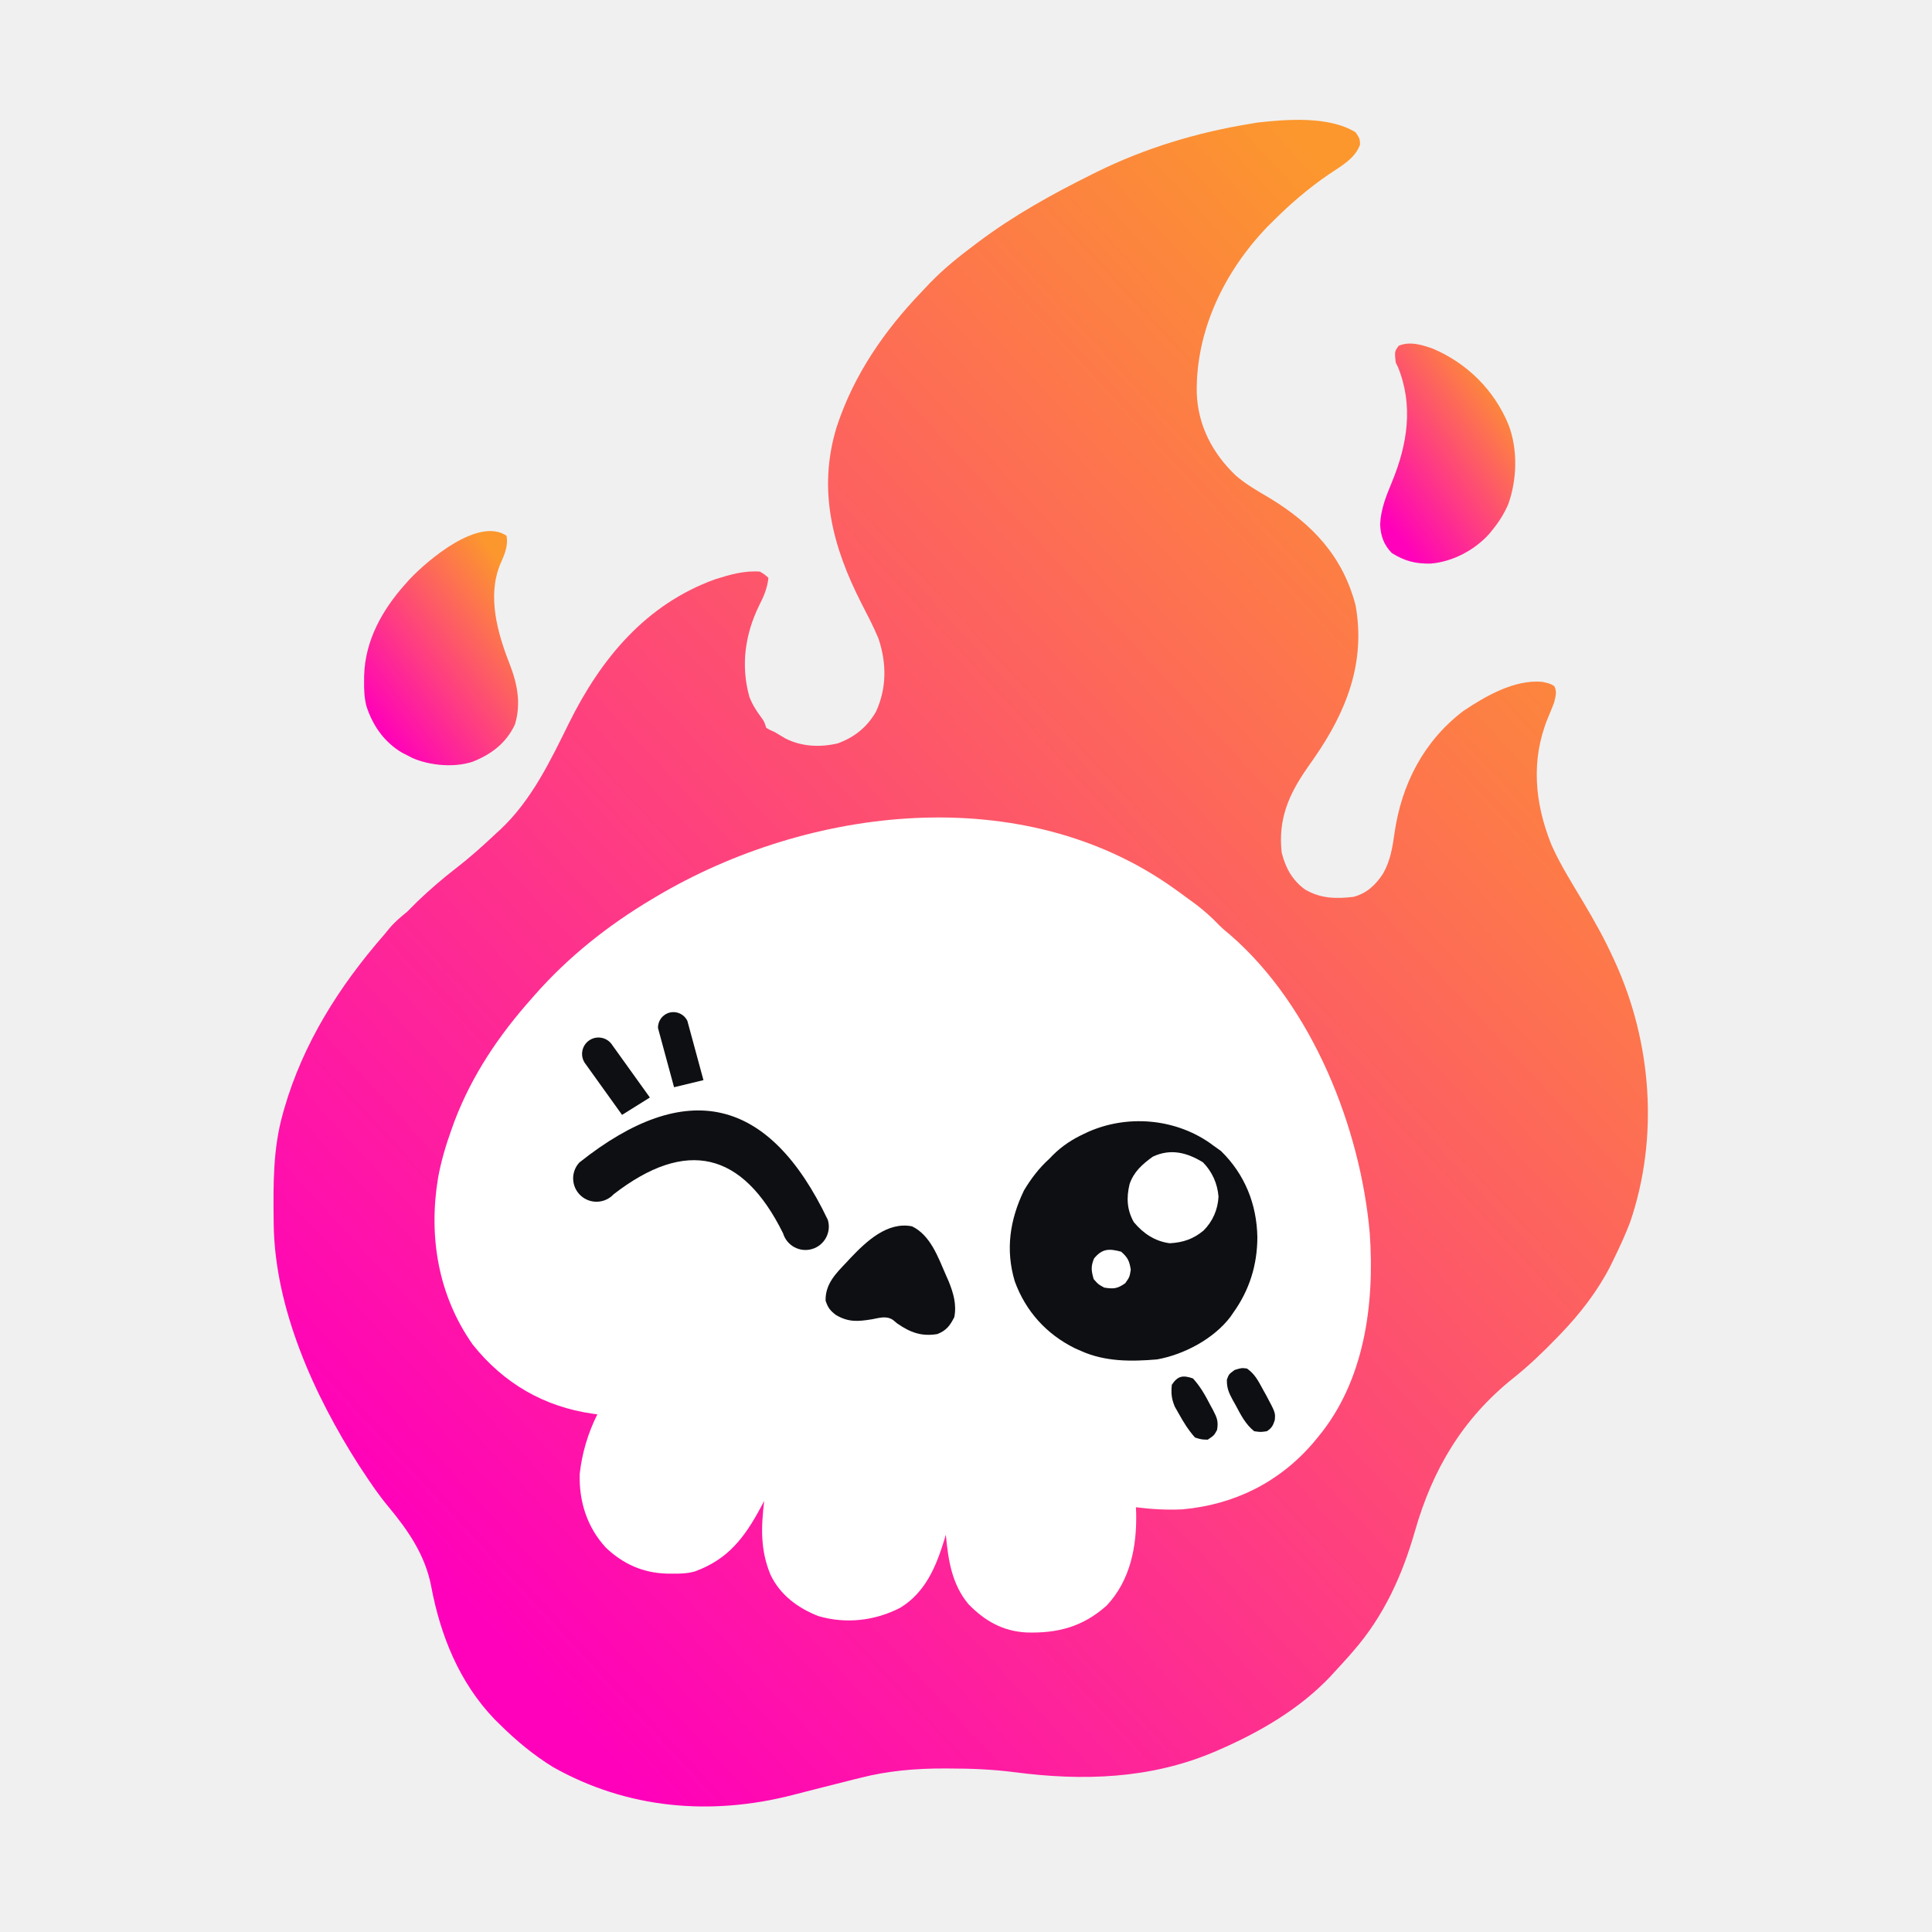
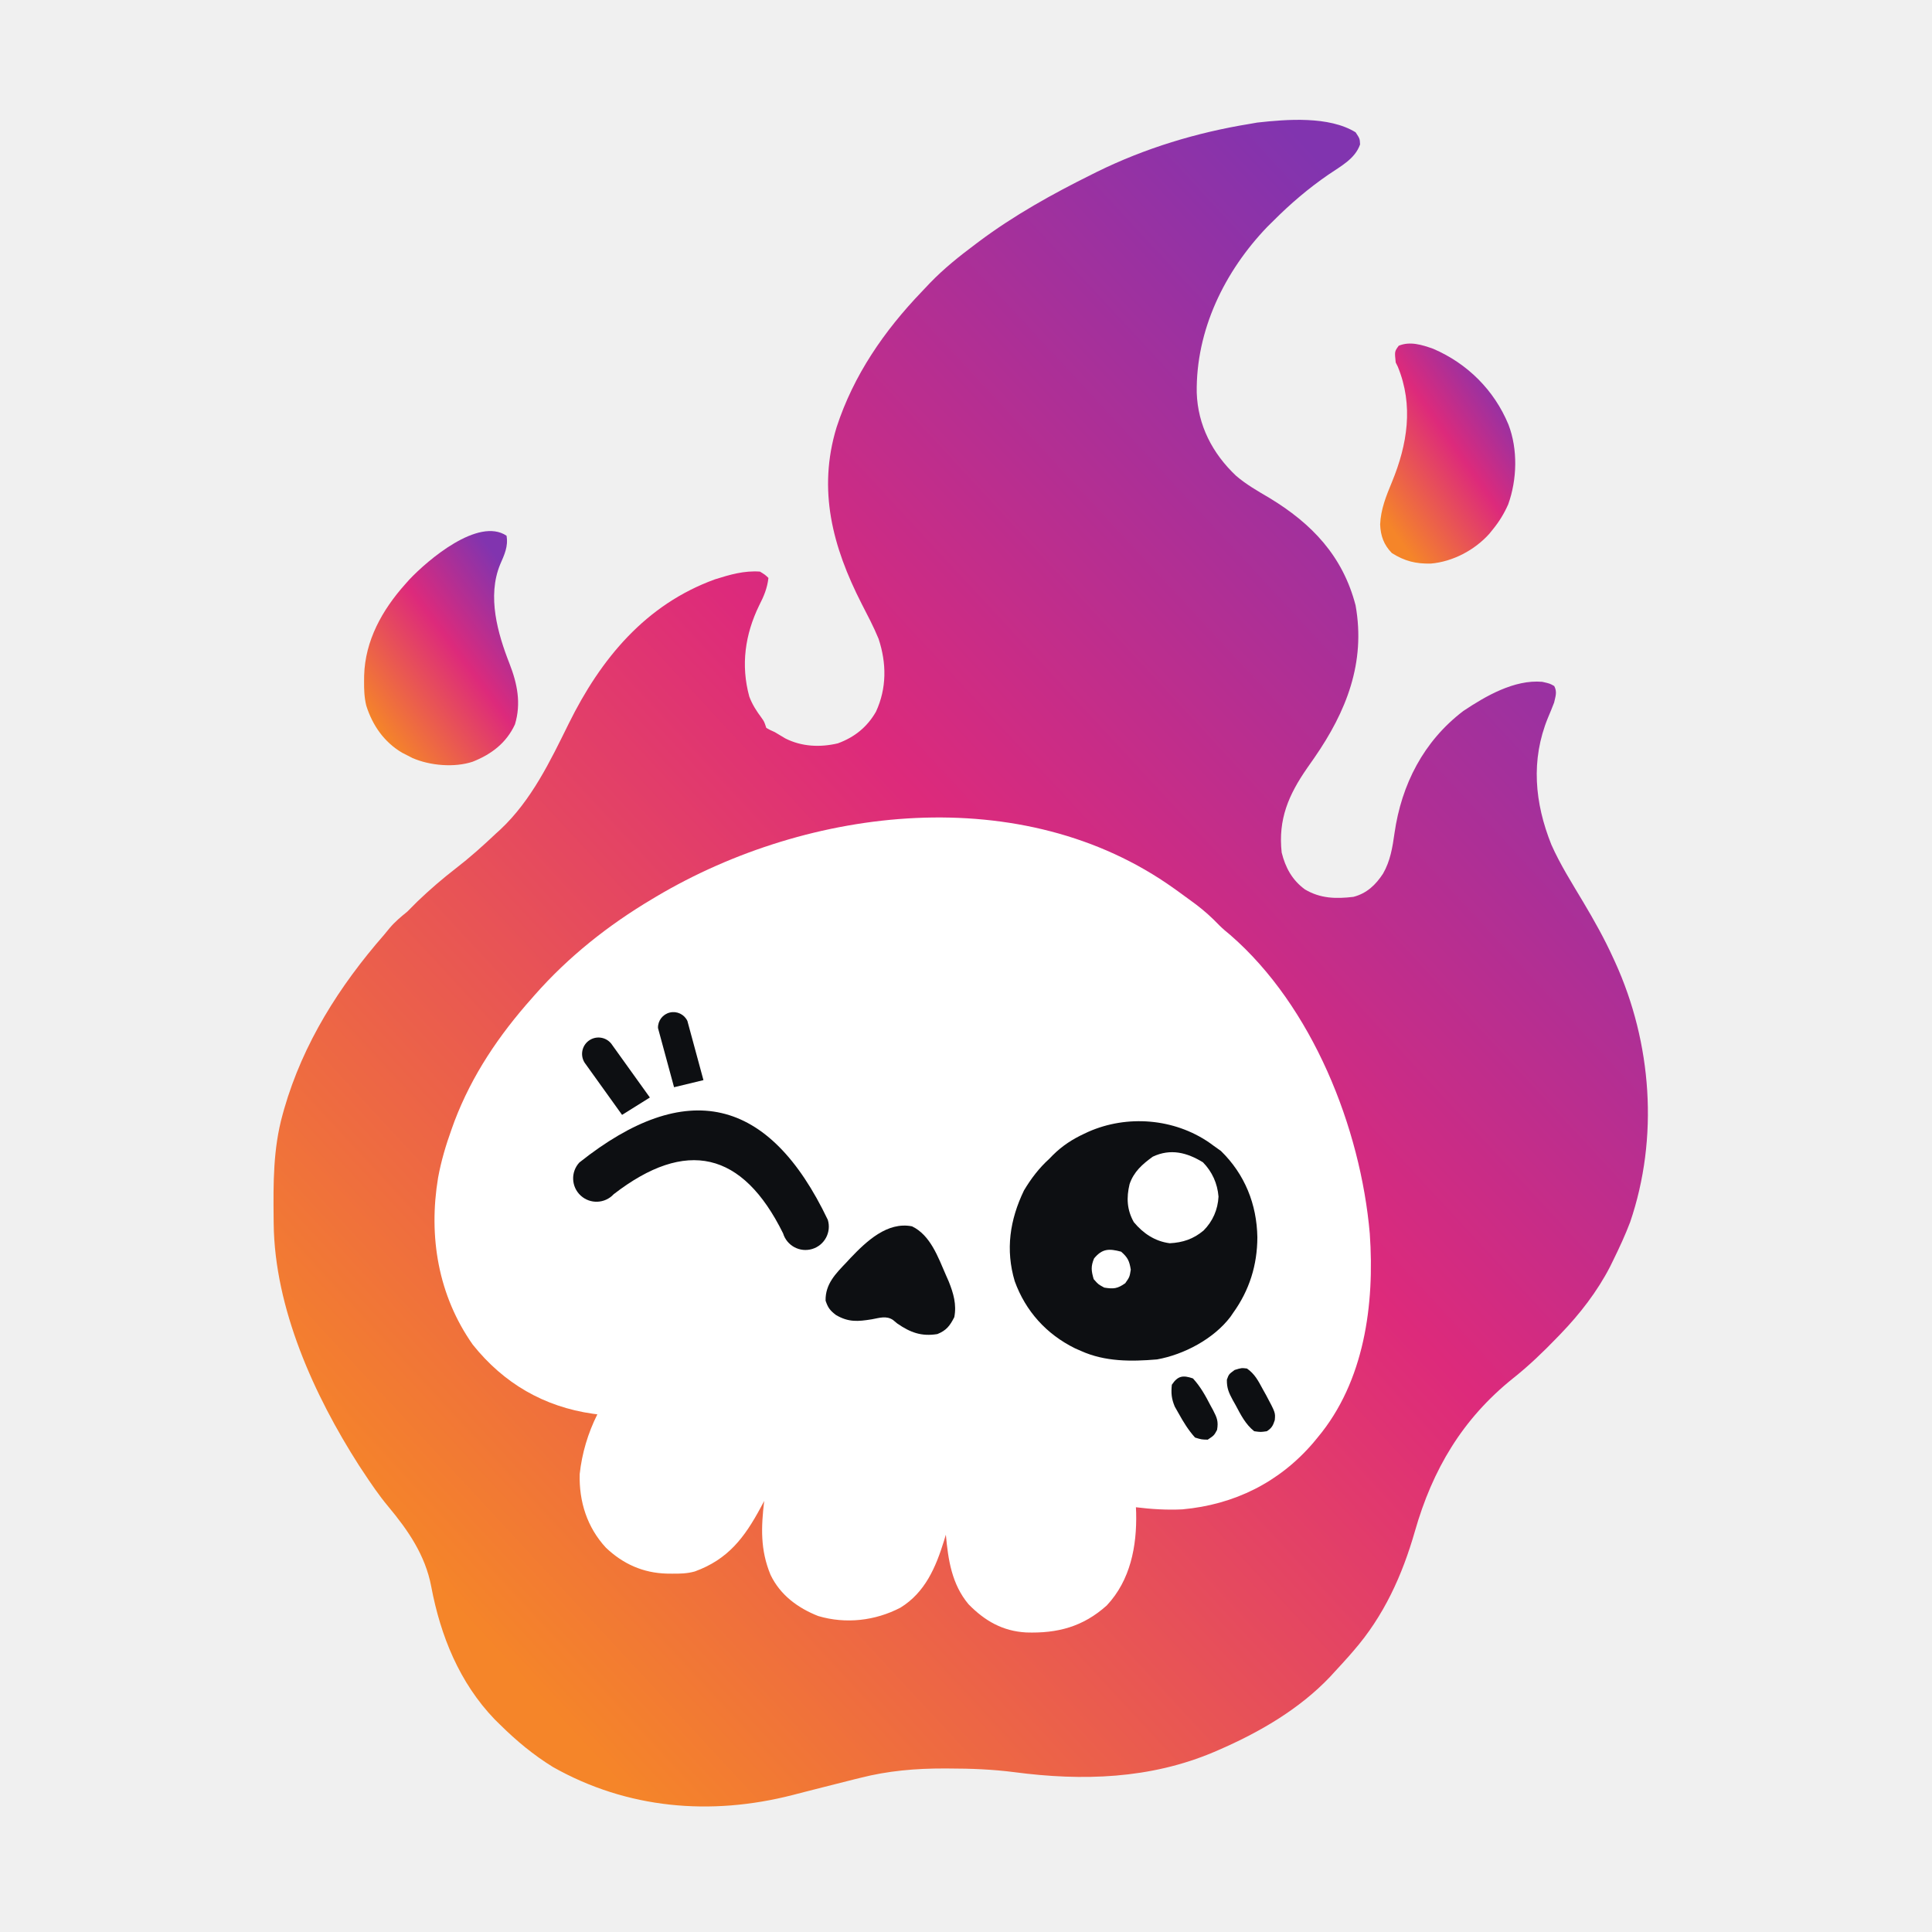
<svg xmlns="http://www.w3.org/2000/svg" viewBox="0 0 1000 1000" width="100%" height="100%" fill="none" aria-hidden="true">
  <defs>
    <linearGradient id="sk-grad" x1="15%" y1="90%" x2="85%" y2="10%">
-       <stop offset="0%" stop-color="#ff00bb" />
-       <stop offset="100%" stop-color="#fc972d" />
+       <stop offset="0%" stop-color="#f58529" />
+       <stop offset="55%" stop-color="#dd2a7b" />
+       <stop offset="100%" stop-color="#8134af" />
    </linearGradient>
  </defs>
  <style>.sk-flame{fill:url(#sk-grad)}.sk-head,.sk-glint{fill:#fff}.sk-feat{fill:#0d0f12}</style>
  <g>
    <path class="sk-flame" fill="url(#sk-grad)" d="M 701.65 68.47 C 703.83 71.75 703.83 71.75 703.97 74.76 C 701.37 82.27 693.87 86.07 687.57 90.40 C 677.14 97.58 667.95 105.43 659.01 114.39 C 658.03 115.36 657.04 116.33 656.02 117.34 C 633.74 140.51 618.97 170.98 619.43 203.23 C 619.97 220.12 627.59 234.76 639.77 246.25 C 644.97 250.73 650.93 254.13 656.83 257.60 C 679.07 271.01 695.03 287.84 701.65 313.35 C 706.95 343.05 696.83 368.35 680.29 392.24 C 679.06 394.01 677.82 395.78 676.58 397.55 C 666.98 411.39 661.51 424.03 663.39 441.26 C 665.31 449.06 668.84 455.55 675.43 460.36 C 683.42 465.11 691.47 465.29 700.55 464.21 C 707.42 462.41 712.04 458.05 715.86 452.19 C 719.66 445.57 720.74 438.65 721.80 431.21 C 725.41 406.01 736.87 383.64 757.40 368.01 C 769.02 360.26 783.83 351.65 798.26 352.91 C 802.22 353.80 802.22 353.80 804.48 355.10 C 806.06 358.16 805.15 360.31 804.41 363.64 C 803.39 366.32 802.33 368.93 801.20 371.56 C 792.27 393.38 794.32 415.54 802.97 437.16 C 807.53 447.49 813.65 457.09 819.41 466.78 C 825.07 476.30 830.45 485.83 835.02 495.92 C 835.18 496.27 835.18 496.27 836.00 498.04 C 855.01 539.80 858.65 588.91 843.76 632.57 C 841.21 639.29 838.19 645.79 835.02 652.25 C 834.48 653.36 833.94 654.47 833.38 655.61 C 826.73 668.50 817.73 680.11 807.69 690.51 C 807.12 691.10 806.55 691.69 805.96 692.30 C 798.72 699.80 791.37 706.89 783.19 713.38 C 756.93 734.42 741.46 760.64 732.33 792.65 C 725.78 815.48 716.26 836.46 700.55 854.49 C 699.77 855.40 698.98 856.30 698.17 857.24 C 695.72 860.00 693.23 862.72 690.72 865.42 C 689.99 866.22 689.27 867.01 688.52 867.83 C 672.51 884.72 651.76 896.70 630.59 905.87 C 629.88 906.18 629.17 906.48 628.44 906.80 C 595.36 920.85 560.28 921.91 525.09 917.28 C 513.72 915.81 502.52 915.38 491.07 915.37 C 490.69 915.37 490.69 915.37 488.75 915.36 C 474.04 915.32 459.57 916.56 445.29 920.22 C 444.37 920.44 443.45 920.67 442.50 920.90 C 437.09 922.24 431.69 923.62 426.29 925.00 C 423.21 925.79 420.13 926.57 417.05 927.35 C 414.82 927.92 412.58 928.50 410.35 929.08 C 367.85 940.00 324.66 936.30 286.23 914.62 C 276.10 908.37 267.33 901.07 258.90 892.75 C 258.43 892.29 258.43 892.29 256.03 889.93 C 237.80 870.95 228.00 846.70 223.20 821.15 C 220.13 804.96 211.25 792.10 200.87 779.66 C 196.09 773.93 191.94 767.80 187.84 761.57 C 187.16 760.55 186.49 759.53 185.79 758.48 C 162.55 722.17 142.13 677.13 141.66 633.31 C 141.65 632.47 141.64 631.62 141.63 630.75 C 141.45 612.43 141.34 594.60 146.30 576.81 C 146.56 575.87 146.83 574.92 147.10 573.94 C 156.90 539.96 175.66 510.36 198.77 483.89 C 199.73 482.73 200.69 481.56 201.65 480.39 C 204.43 477.10 207.46 474.58 210.80 471.87 C 212.63 470.05 214.45 468.23 216.26 466.40 C 222.55 460.41 229.00 454.82 235.87 449.52 C 243.20 443.86 250.00 437.79 256.71 431.42 C 257.48 430.72 258.25 430.02 259.05 429.30 C 275.13 414.20 284.82 393.91 294.43 374.43 C 310.96 340.98 334.18 312.85 370.11 299.85 C 377.83 297.42 385.21 295.27 393.36 295.86 C 396.03 297.50 396.03 297.50 397.74 299.14 C 397.13 304.47 395.37 308.64 392.95 313.35 C 385.62 328.41 383.38 344.26 387.83 360.54 C 389.37 364.64 391.51 367.97 394.12 371.47 C 395.55 373.48 395.55 373.48 396.64 376.76 C 398.42 377.78 398.42 377.78 401.02 378.94 C 404.71 381.13 404.71 381.13 406.51 382.22 C 414.97 386.50 424.52 386.93 433.69 384.75 C 442.31 381.58 448.83 376.35 453.41 368.36 C 459.03 356.19 458.92 343.20 454.73 330.59 C 452.17 324.35 449.01 318.40 445.94 312.42 C 430.98 283.10 423.11 253.70 433.00 221.20 C 441.79 194.21 457.57 171.35 477.07 151.00 C 478.51 149.50 479.93 147.99 481.36 146.47 C 488.59 138.97 496.54 132.64 504.87 126.41 C 505.48 125.95 506.10 125.49 506.73 125.01 C 524.95 111.39 544.66 100.44 565.00 90.34 C 565.89 89.89 566.79 89.44 567.72 88.98 C 592.75 76.66 619.49 68.57 646.99 64.10 C 648.23 63.88 649.47 63.66 650.75 63.44 C 666.15 61.73 687.85 60.00 701.65 68.47 Z" />
    <path class="sk-flame" fill="url(#sk-grad)" d="M 262.18 277.28 C 263.15 282.83 261.04 287.18 258.87 292.18 C 252.09 308.67 257.57 327.86 263.76 343.61 C 267.76 353.88 269.82 364.06 266.55 374.91 C 262.09 384.59 254.36 390.40 244.69 394.25 C 235.17 397.42 222.52 396.30 213.44 392.33 C 213.00 392.11 213.00 392.11 210.80 390.97 C 209.94 390.53 209.08 390.09 208.19 389.64 C 198.85 384.17 192.74 375.38 189.56 365.15 C 188.54 360.90 188.40 356.79 188.45 352.43 C 188.46 351.53 188.47 350.62 188.48 349.69 C 188.98 331.56 197.81 315.74 209.70 302.42 C 210.44 301.59 211.18 300.76 211.95 299.90 C 221.40 289.90 247.57 267.53 262.18 277.28 Z" />
    <path class="sk-flame" fill="url(#sk-grad)" d="M 741.82 180.53 C 759.52 188.13 773.42 201.97 780.77 219.75 C 785.70 232.56 785.25 248.24 780.64 261.06 C 778.51 265.86 776.02 269.93 772.71 274.00 C 772.40 274.37 772.40 274.37 770.88 276.27 C 763.30 284.74 751.93 290.75 740.57 291.71 C 732.72 291.86 727.10 290.44 720.44 286.29 C 716.26 281.99 714.60 277.39 714.36 271.47 C 714.67 263.62 717.48 256.71 720.46 249.52 C 728.50 230.02 731.72 209.84 723.51 189.82 C 723.15 189.10 722.79 188.38 722.42 187.63 C 721.81 181.90 721.81 181.90 723.99 178.95 C 729.87 176.52 736.02 178.48 741.82 180.53 Z" />
    <path class="sk-head" fill="#FFFFFF" d="M 607.63 459.84 C 608.36 460.36 609.1 460.89 609.85 461.42 C 612.2 463.11 614.53 464.82 616.86 466.54 C 617.57 467.06 618.28 467.58 619.01 468.12 C 623.36 471.4 627.23 474.91 631 478.84 C 632.84 480.68 634.78 482.32 636.81 483.96 C 679.26 520.86 704.23 583.7 709 638.55 C 711.55 675.11 706.26 715.08 681.97 744.08 C 681.59 744.54 681.59 744.54 679.66 746.88 C 662.06 767.35 638.81 778.82 612 781.24 C 603.92 781.63 595.98 781.15 587.95 780.15 C 587.99 781.08 588.03 782.01 588.07 782.96 C 588.47 800.31 585.13 817.91 572.85 830.99 C 560.53 842.05 547.35 845.48 531.14 844.96 C 518.98 844.28 509.76 838.99 501.32 830.37 C 492.62 819.99 490.77 807.4 489.57 794.36 C 489.41 794.89 489.41 794.89 488.6 797.57 C 484.34 811.29 478.84 824.24 466.07 832.12 C 452.97 838.94 437.79 840.68 423.49 836.45 C 412.88 832.25 403.82 825.55 398.83 815.13 C 393.48 802.24 393.94 790.45 395.55 776.87 C 394.94 778.02 394.33 779.17 393.7 780.35 C 385.32 795.91 376.8 807.14 359.64 813.38 C 355.65 814.5 351.78 814.57 347.65 814.52 C 346.79 814.51 345.93 814.5 345.04 814.49 C 332.85 814.15 322.43 809.49 313.59 801.05 C 303.89 790.54 299.66 777.23 300.05 762.96 C 301.22 752.17 304.34 741.75 309.19 732.05 C 308.81 732 308.81 732 306.89 731.76 C 281.5 728.12 260.72 716.02 244.69 695.97 C 226.79 670.53 221.7 640.04 226.74 609.64 C 228.32 600.99 230.77 592.73 233.75 584.47 C 234.24 583.12 234.72 581.78 235.22 580.39 C 244.34 556.4 258.3 535.79 275.3 516.69 C 275.54 516.41 275.54 516.41 276.78 515 C 294.21 495.2 314.93 478.78 337.61 465.31 C 338.32 464.88 339.03 464.46 339.76 464.02 C 418.83 417.12 529.47 403.98 607.63 459.84 Z" />
    <path class="sk-feat" fill="#000000" transform="translate(368 600) rotate(13)" d="M -66 17 Q 0 -66 66 17 A 12 12 0 0 1 45 29 Q 0 -26 -45 29 A 12 12 0 0 1 -66 17 Z" />
    <path class="sk-feat" fill="#000000" transform="translate(368 600) rotate(13)" d="M -50 -12 L -75 -34 A 8 8 0 0 1 -63 -46 L -38 -24 Z M -27 -32 L -42 -60 A 8 8 0 0 1 -28 -67 L -13 -39 Z" />
    <path class="sk-feat" fill="#000000" d="M 625.82 591.34 C 626.67 591.96 627.52 592.58 628.4 593.21 C 629.58 594.05 630.75 594.88 631.96 595.74 C 644.34 607.84 650.52 623.3 650.81 640.43 C 650.77 654.79 646.69 667.85 638.24 679.58 C 637.79 680.24 637.33 680.91 636.87 681.59 C 628.19 693.02 612.81 701.14 598.89 703.63 C 585.5 704.78 571.94 704.85 559.53 699.25 C 558.51 698.8 557.48 698.35 556.43 697.89 C 541.61 690.58 530.85 678.66 525.23 663.18 C 520.37 646.91 522.67 631.39 530.01 616.17 C 533.68 610.02 537.82 604.58 543.13 599.77 C 543.78 599.11 544.42 598.45 545.08 597.77 C 550.01 592.95 555.04 589.68 561.24 586.79 C 561.91 586.48 562.58 586.16 563.27 585.84 C 583.45 576.9 607.7 578.92 625.82 591.34 Z" />
    <path class="sk-feat" fill="#000000" d="M 472.07 634.75 C 481.62 639.36 485.57 650.75 489.57 659.9 C 489.82 660.47 489.82 660.47 491.09 663.36 C 493.51 669.42 495.21 675.22 493.94 681.76 C 491.66 686.24 489.83 688.64 485.19 690.51 C 476.94 691.86 471.16 689.7 464.42 685.04 C 463.69 684.43 462.96 683.83 462.2 683.2 C 458.72 680.88 455.2 682.16 451.3 682.86 C 444.01 684.04 439.23 684.45 432.72 680.67 C 429.64 678.32 428.55 676.9 427.32 673.22 C 427.15 664.58 432.55 659.24 438.18 653.34 C 438.86 652.6 439.54 651.87 440.24 651.11 C 448.47 642.49 459.3 632.2 472.07 634.75 Z" />
    <path class="sk-glint" fill="#FFFFFF" d="M 622.66 601.62 C 627.43 606.52 630.14 612.53 630.7 619.36 C 630.37 626.1 627.69 632.19 622.94 636.94 C 617.66 641.34 612.25 643.15 605.45 643.5 C 597.83 642.52 591.71 638.42 586.86 632.57 C 583.27 626.17 582.98 619.93 584.67 612.89 C 586.86 606.46 591.31 602.57 596.7 598.68 C 605.91 594.36 614.39 596.54 622.66 601.62 Z" />
    <path class="sk-feat" fill="#000000" d="M 645.42 708.34 C 649.44 711.13 651.25 714.67 653.55 718.93 C 654.15 720.02 654.76 721.11 655.39 722.23 C 660.18 731.22 660.18 731.22 659.82 735.06 C 658.88 737.93 658.27 739.13 655.73 740.8 C 652.52 741.27 652.52 741.27 649.17 740.8 C 644.64 737.19 642.22 732.29 639.54 727.27 C 639.31 726.86 639.31 726.86 638.15 724.81 C 636.07 720.94 634.95 718.57 635.03 714.11 C 636.06 711.28 636.06 711.28 639.06 709.09 C 642.61 708 642.61 708 645.42 708.34 Z" />
    <path class="sk-feat" fill="#000000" d="M 617.47 713.47 C 621.38 717.73 624 722.5 626.63 727.61 C 627.04 728.36 627.46 729.12 627.89 729.9 C 629.9 733.82 630.72 735.65 629.95 740.12 C 628.4 742.98 628.4 742.98 625.12 745.17 C 621.91 745.1 621.91 745.1 618.56 744.08 C 615.12 740.27 612.58 736.12 610.09 731.64 C 609.42 730.46 608.75 729.28 608.06 728.06 C 606.35 723.95 606.1 721.16 606.54 716.74 C 609.66 712.06 612.32 711.71 617.47 713.47 Z" />
    <path class="sk-glint" fill="#FFFFFF" d="M 580.3 647.87 C 583.74 650.87 584.56 652.66 585.29 657.17 C 584.67 660.99 584.67 660.99 582.42 664.2 C 578.38 667.04 576.4 667.24 571.56 666.46 C 568.41 664.75 568.41 664.75 566.09 662.08 C 564.84 657.8 564.55 655.49 566.29 651.36 C 570.5 646.28 573.97 646.18 580.3 647.87 Z" />
  </g>
</svg>
